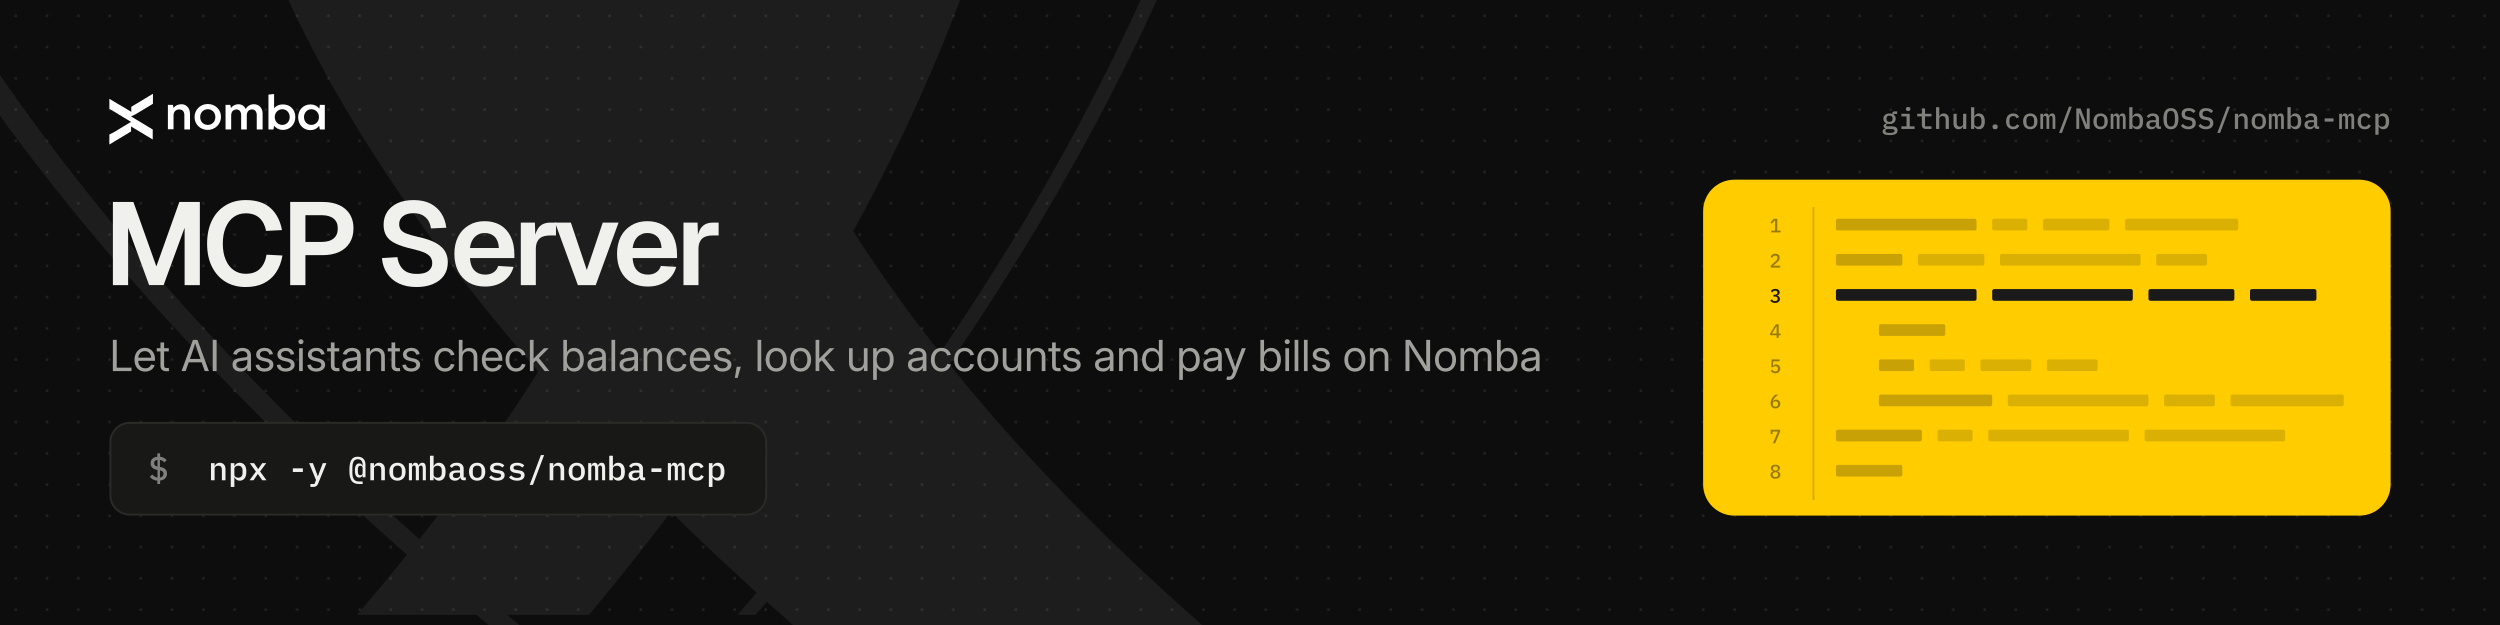
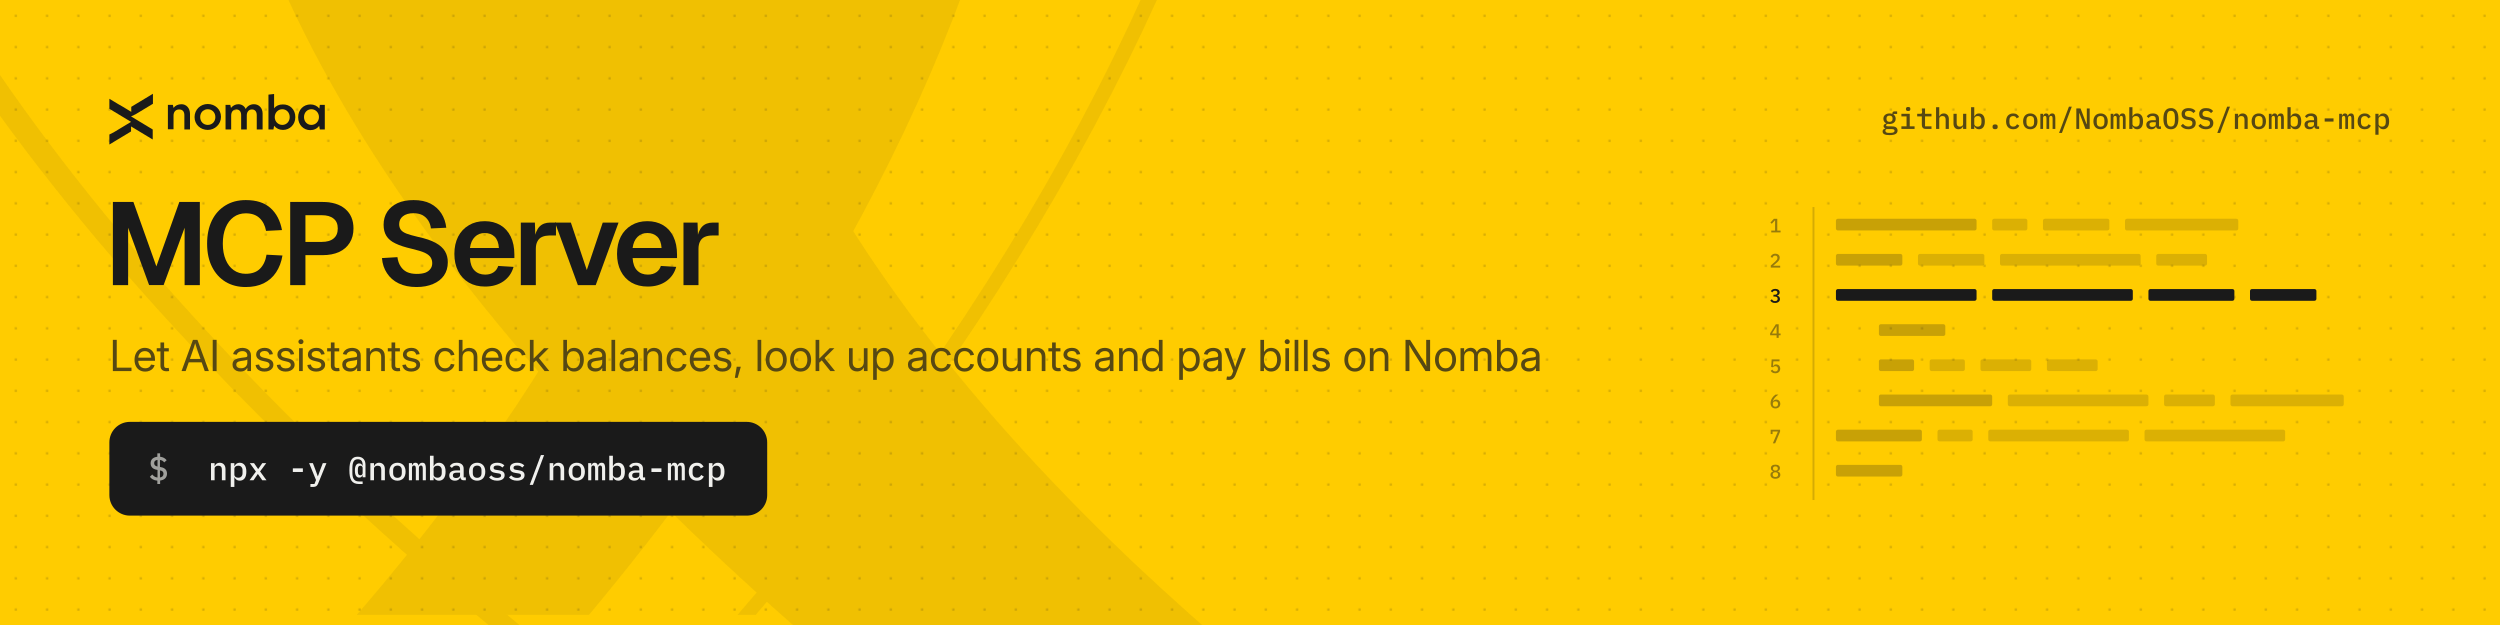
<svg xmlns="http://www.w3.org/2000/svg" viewBox="0 0 1280 320" width="1280" height="320" role="img" aria-label="Nomba MCP Server. Let AI assistants check balances, look up accounts and pay bills on Nomba. Install: npx -y @nombaoss/nomba-mcp">
  <defs>
    <pattern id="dots" width="16" height="16" patternUnits="userSpaceOnUse">
-       <rect x="7.5" y="7.5" width="1.2" height="1.2" fill="#F0F0ED" fill-opacity="0.10" />
+       <rect x="7.5" y="7.5" width="1.2" height="1.2" fill="#1A1A1A" fill-opacity="0.16" />
    </pattern>
    <path id="g89" d="M80 0V-710H255L451 -160L647 -710H822V0H692V-490L513 -1H389L210 -490V0Z" />
    <path id="g26" d="M372 16Q275 16 201 -28Q127 -73 85 -156Q43 -238 43 -354Q43 -468 84 -552Q125 -635 199 -680Q273 -726 373 -726Q509 -726 584 -658Q659 -591 682 -470L546 -463Q533 -533 490 -573Q447 -613 373 -613Q313 -613 269 -581Q225 -549 201 -491Q177 -433 177 -354Q177 -274 202 -216Q226 -159 270 -128Q314 -97 372 -97Q451 -97 494 -140Q538 -184 550 -260L686 -253Q672 -170 632 -110Q592 -49 526 -16Q461 16 372 16Z" />
    <path id="g119" d="M80 0V-710H355Q480 -710 550 -650Q620 -590 620 -484Q620 -413 588 -362Q556 -310 497 -283Q438 -256 355 -256H210V0ZM210 -369H349Q415 -369 450 -398Q486 -427 486 -484Q486 -540 450 -568Q415 -597 349 -597H210Z" />
    <path id="g126" d="M348 16Q260 16 196 -15Q132 -46 96 -102Q59 -157 53 -231L185 -239Q191 -193 212 -161Q232 -129 266 -112Q301 -96 350 -96Q392 -96 422 -106Q451 -117 466 -138Q482 -158 482 -188Q482 -215 469 -236Q456 -258 419 -276Q382 -293 309 -310Q221 -330 168 -356Q115 -381 91 -420Q67 -458 67 -516Q67 -578 98 -626Q129 -673 186 -700Q243 -726 323 -726Q408 -726 467 -696Q526 -665 560 -612Q594 -559 602 -490L471 -484Q466 -523 448 -552Q429 -581 398 -598Q366 -614 321 -614Q265 -614 232 -588Q200 -563 200 -521Q200 -492 214 -473Q227 -454 262 -440Q297 -427 360 -412Q455 -392 511 -361Q567 -330 591 -289Q615 -248 615 -195Q615 -130 582 -82Q549 -35 489 -10Q429 16 348 16Z" />
    <path id="g262" d="M301 12Q221 12 162 -22Q103 -57 71 -120Q39 -183 39 -267Q39 -351 71 -414Q103 -476 162 -511Q220 -546 298 -546Q374 -546 432 -512Q489 -478 520 -414Q551 -350 551 -260V-231H172Q176 -161 210 -126Q245 -90 302 -90Q345 -90 374 -110Q402 -129 413 -164L544 -156Q522 -78 458 -33Q393 12 301 12ZM172 -317H419Q415 -382 382 -414Q349 -445 298 -445Q247 -445 214 -412Q180 -379 172 -317Z" />
    <path id="g350" d="M70 0V-534H190L195 -386L184 -388Q196 -465 230 -500Q263 -534 321 -534H370V-424H320Q279 -424 252 -412Q225 -400 212 -374Q198 -349 198 -308V0Z" />
    <path id="g385" d="M216 0 21 -534H156L292 -129L428 -534H563L368 0Z" />
    <path id="i281" d="M166 0V-1490H351V-164H1054V0Z" />
    <path id="i614" d="M599 24Q440 24 326 -48Q212 -119 151 -246Q90 -373 90 -539Q90 -706 152 -834Q213 -963 324 -1036Q435 -1109 582 -1109Q680 -1109 768 -1075Q855 -1041 922 -972Q989 -902 1028 -798Q1066 -693 1066 -552V-490H198V-639H969L890 -585Q890 -694 854 -777Q818 -860 749 -906Q680 -952 582 -952Q484 -952 413 -906Q342 -859 304 -780Q266 -700 266 -601V-513Q266 -396 306 -310Q347 -225 422 -179Q497 -133 599 -133Q669 -133 724 -154Q780 -175 818 -215Q857 -255 875 -312L1048 -285Q1024 -193 962 -124Q899 -54 806 -15Q714 24 599 24Z" />
    <path id="i889" d="M593 -1090V-940H18V-1090ZM195 -1366H370V-275Q370 -206 398 -176Q427 -146 495 -146Q515 -146 542 -148Q568 -150 590 -153L610 -3Q583 2 550 5Q516 8 485 8Q344 8 270 -61Q195 -130 195 -259Z" />
    <path id="i2" d="M38 0 583 -1490H796L1342 0H1145L831 -890Q801 -975 762 -1094Q724 -1213 667 -1401H710Q654 -1212 615 -1092Q576 -972 547 -890L234 0ZM315 -417V-580H1065V-417Z" />
    <path id="i197" d="M351 -1490V0H166V-1490Z" />
    <path id="i507" d="M461 22Q355 22 270 -16Q185 -55 136 -130Q86 -204 86 -312Q86 -406 122 -464Q159 -523 221 -556Q283 -590 359 -607Q435 -624 514 -634Q614 -648 675 -655Q736 -662 764 -678Q792 -695 792 -735V-743Q792 -808 765 -854Q738 -901 686 -927Q634 -953 558 -953Q481 -953 424 -928Q367 -903 332 -864Q298 -824 286 -779L113 -811Q139 -910 204 -976Q269 -1041 360 -1074Q451 -1107 555 -1107Q627 -1107 700 -1088Q772 -1070 832 -1028Q893 -985 930 -912Q966 -840 966 -733V0H793V-151H785Q766 -113 726 -72Q686 -32 621 -5Q556 22 461 22ZM489 -134Q590 -134 658 -172Q725 -211 758 -272Q792 -334 792 -402V-547Q781 -536 748 -526Q716 -517 672 -509Q629 -501 584 -495Q540 -489 506 -485Q443 -477 387 -458Q331 -438 297 -402Q263 -365 263 -302Q263 -248 292 -210Q320 -173 371 -154Q422 -134 489 -134Z" />
    <path id="i871" d="M518 24Q404 24 314 -11Q223 -46 166 -116Q108 -187 94 -291L263 -314Q281 -221 346 -175Q411 -129 516 -129Q629 -129 696 -177Q763 -225 763 -295Q763 -353 721 -390Q679 -428 601 -446L422 -488Q273 -524 198 -599Q123 -674 123 -791Q123 -884 174 -956Q226 -1028 316 -1068Q407 -1109 524 -1109Q636 -1109 720 -1072Q804 -1034 854 -966Q905 -899 921 -808L756 -785Q743 -856 686 -908Q629 -959 524 -959Q425 -959 362 -912Q300 -866 300 -797Q300 -736 344 -699Q389 -662 477 -641L647 -601Q799 -565 871 -492Q943 -418 943 -303Q943 -205 888 -132Q834 -58 738 -17Q642 24 518 24Z" />
    <path id="i689" d="M144 0V-1090H319V0ZM232 -1284Q183 -1284 147 -1318Q111 -1353 111 -1401Q111 -1450 147 -1484Q183 -1519 232 -1519Q283 -1519 318 -1484Q354 -1450 354 -1401Q354 -1353 318 -1318Q283 -1284 232 -1284Z" />
    <path id="i773" d="M319 -647V0H144V-1090H314V-826H279Q330 -976 424 -1042Q518 -1107 644 -1107Q754 -1107 840 -1060Q927 -1014 976 -921Q1026 -828 1026 -686V0H851V-672Q851 -805 784 -876Q717 -948 600 -948Q521 -948 458 -914Q394 -881 356 -814Q319 -748 319 -647Z" />
    <path id="i586" d="M590 24Q441 24 328 -48Q216 -119 153 -246Q90 -373 90 -540Q90 -710 153 -838Q216 -966 328 -1038Q441 -1109 590 -1109Q675 -1109 749 -1085Q823 -1061 882 -1017Q941 -973 982 -912Q1022 -850 1040 -774L867 -746Q857 -791 833 -828Q809 -866 774 -894Q739 -921 693 -936Q647 -951 590 -951Q484 -951 412 -896Q341 -842 304 -749Q268 -656 268 -540Q268 -426 304 -334Q341 -242 412 -188Q484 -134 590 -134Q648 -134 694 -149Q740 -164 774 -192Q809 -220 833 -258Q857 -297 869 -343L1042 -316Q1025 -240 984 -178Q944 -115 884 -70Q825 -25 750 0Q675 24 590 24Z" />
    <path id="i670" d="M319 -647V0H144V-1490H319V-826H279Q330 -976 424 -1042Q518 -1107 644 -1107Q754 -1107 840 -1060Q927 -1014 977 -921Q1027 -828 1027 -686V0H851V-672Q851 -805 784 -876Q717 -948 600 -948Q521 -948 458 -914Q394 -881 356 -814Q319 -748 319 -647Z" />
    <path id="i727" d="M308 -392V-605H332L816 -1090H1038L522 -573H504ZM144 0V-1490H319V0ZM848 0 419 -534 544 -657 1072 0Z" />
    <path id="i578" d="M655 22Q566 22 502 -7Q439 -36 396 -80Q354 -123 326 -167H314V0H144V-1490H319V-922H328Q354 -965 396 -1008Q437 -1050 500 -1078Q564 -1107 655 -1107Q794 -1107 899 -1038Q1004 -968 1063 -841Q1122 -714 1122 -544Q1122 -373 1063 -246Q1004 -118 899 -48Q794 22 655 22ZM629 -135Q728 -135 798 -186Q868 -238 906 -330Q943 -422 943 -545Q943 -667 906 -758Q869 -849 798 -900Q728 -950 629 -950Q528 -950 457 -900Q386 -849 349 -758Q312 -667 312 -545Q312 -423 350 -330Q387 -238 458 -186Q529 -135 629 -135Z" />
    <path id="i736" d="M319 -1490V0H144V-1490Z" />
    <path id="i1501" d="M96 324 184 -208H380L228 324Z" />
    <path id="i790" d="M590 24Q441 24 328 -48Q216 -119 153 -246Q90 -373 90 -540Q90 -710 153 -838Q216 -966 328 -1038Q441 -1109 590 -1109Q741 -1109 854 -1038Q966 -966 1029 -838Q1092 -710 1092 -540Q1092 -373 1029 -246Q966 -119 854 -48Q741 24 590 24ZM590 -134Q698 -134 770 -188Q842 -242 878 -334Q914 -426 914 -540Q914 -656 878 -749Q842 -842 770 -896Q698 -951 590 -951Q484 -951 412 -896Q341 -842 304 -749Q268 -656 268 -540Q268 -426 304 -334Q341 -242 412 -188Q484 -134 590 -134Z" />
    <path id="i915" d="M527 17Q417 17 330 -30Q243 -76 194 -170Q144 -264 144 -404V-1090H319V-418Q319 -286 386 -214Q454 -143 571 -143Q650 -143 713 -176Q776 -209 814 -276Q851 -344 851 -444V-1090H1027V0H856V-264H891Q839 -114 745 -48Q651 17 527 17Z" />
    <path id="i843" d="M144 418V-1090H314V-922H326Q352 -965 394 -1008Q436 -1050 500 -1078Q564 -1107 655 -1107Q794 -1107 899 -1038Q1004 -968 1063 -841Q1122 -714 1122 -544Q1122 -373 1063 -246Q1004 -118 899 -48Q794 22 655 22Q566 22 503 -7Q440 -36 398 -80Q355 -123 328 -167H319V418ZM629 -135Q728 -135 798 -186Q868 -238 906 -330Q943 -422 943 -545Q943 -667 906 -758Q869 -849 798 -900Q728 -950 629 -950Q528 -950 457 -900Q386 -849 349 -758Q312 -667 312 -545Q312 -423 350 -330Q387 -238 458 -186Q529 -135 629 -135Z" />
    <path id="i597" d="M556 22Q418 22 312 -48Q207 -118 148 -246Q90 -373 90 -544Q90 -714 149 -841Q208 -968 314 -1038Q419 -1107 557 -1107Q648 -1107 712 -1078Q775 -1050 816 -1008Q858 -965 883 -922H892V-1490H1068V0H897V-167H885Q858 -123 816 -80Q773 -36 710 -7Q646 22 556 22ZM583 -135Q683 -135 754 -186Q825 -238 862 -330Q899 -423 899 -545Q899 -667 862 -758Q825 -849 754 -900Q683 -950 583 -950Q483 -950 412 -900Q342 -849 305 -758Q268 -667 268 -545Q268 -422 306 -330Q343 -238 414 -186Q484 -135 583 -135Z" />
    <path id="i998" d="M137 411 163 257 220 260Q265 268 302 258Q338 249 367 216Q396 182 419 118L462 -1L43 -1090H235L468 -452Q502 -360 528 -270Q555 -179 582 -92H526Q553 -179 580 -270Q607 -361 640 -452L873 -1090H1062L573 180Q541 261 496 315Q450 369 390 396Q331 422 257 422Q219 422 188 418Q157 415 137 411Z" />
    <path id="i300" d="M166 0V-1490H382L992 -529Q1014 -495 1046 -440Q1079 -385 1116 -318Q1154 -251 1189 -179L1167 -163Q1161 -235 1158 -310Q1154 -385 1153 -450Q1152 -515 1152 -555V-1490H1338V0H1119L577 -854Q546 -903 508 -964Q471 -1026 422 -1110Q373 -1195 308 -1309L337 -1330Q342 -1217 345 -1124Q348 -1031 350 -963Q352 -895 352 -856V0Z" />
    <path id="i766" d="M144 0V-1090H315V-856H298Q325 -940 375 -996Q425 -1053 490 -1082Q556 -1110 628 -1110Q751 -1110 832 -1037Q912 -964 934 -854H905Q926 -930 977 -988Q1028 -1045 1102 -1078Q1176 -1110 1265 -1110Q1362 -1110 1442 -1068Q1522 -1026 1569 -941Q1616 -856 1616 -726V0H1441V-724Q1441 -845 1372 -898Q1304 -950 1214 -950Q1138 -950 1083 -918Q1028 -887 998 -832Q968 -776 968 -704V0H792V-742Q792 -836 730 -893Q667 -950 571 -950Q506 -950 448 -920Q390 -889 354 -828Q319 -767 319 -677V0Z" />
    <path id="m63" d="M88 0V-93H284V-616H276L114 -443L45 -505L223 -698H396V-93H565V0Z" />
    <path id="m64" d="M545 0H63V-107L291 -306Q345 -354 374 -397Q404 -440 404 -488V-499Q404 -554 374 -584Q344 -613 287 -613Q229 -613 198 -582Q166 -551 152 -503L54 -540Q64 -573 83 -604Q102 -634 132 -658Q161 -682 202 -696Q242 -710 295 -710Q349 -710 392 -694Q434 -679 463 -652Q492 -625 507 -588Q522 -550 522 -505Q522 -463 510 -428Q497 -392 474 -360Q452 -327 421 -297Q390 -267 353 -237L184 -95H545Z" />
    <path id="m65" d="M271 -410Q338 -410 370 -438Q403 -467 403 -510V-517Q403 -565 372 -590Q340 -616 287 -616Q236 -616 200 -593Q165 -570 141 -530L65 -595Q81 -618 102 -639Q123 -660 150 -676Q177 -691 212 -700Q247 -710 291 -710Q340 -710 382 -698Q424 -686 455 -662Q486 -639 503 -606Q520 -572 520 -530Q520 -497 510 -470Q499 -443 480 -422Q462 -402 437 -389Q412 -376 384 -370V-365Q414 -359 441 -346Q468 -332 489 -310Q510 -289 522 -260Q534 -230 534 -192Q534 -146 516 -108Q498 -71 464 -44Q431 -17 384 -2Q337 12 279 12Q230 12 192 2Q155 -9 126 -26Q97 -44 76 -66Q54 -89 38 -113L121 -177Q147 -135 182 -108Q218 -82 280 -82Q346 -82 381 -112Q416 -143 416 -197V-205Q416 -259 380 -288Q343 -316 274 -316H199V-410Z" />
    <path id="m66" d="M362 0V-136H30V-232L322 -698H469V-224H567V-136H469V0ZM125 -224H362V-595H356Z" />
    <path id="m67" d="M511 -601H194L176 -353H184Q208 -394 242 -418Q276 -443 335 -443Q380 -443 418 -428Q457 -413 486 -385Q514 -357 530 -316Q547 -276 547 -225Q547 -173 530 -130Q513 -86 481 -54Q449 -23 402 -6Q355 12 295 12Q248 12 212 2Q175 -9 146 -26Q118 -44 97 -66Q76 -89 60 -113L142 -177Q155 -157 170 -140Q184 -122 202 -109Q220 -96 244 -89Q267 -82 297 -82Q362 -82 396 -118Q430 -153 430 -214V-222Q430 -283 396 -317Q361 -351 297 -351Q250 -351 223 -334Q196 -317 176 -296L83 -309L109 -698H511Z" />
    <path id="m68" d="M302 12Q243 12 197 -7Q151 -26 119 -62Q87 -97 70 -147Q53 -197 53 -260Q53 -336 76 -403Q99 -470 136 -526Q173 -582 218 -626Q263 -669 307 -698H457Q397 -655 349 -615Q301 -575 266 -533Q230 -491 206 -444Q182 -398 169 -341L176 -339Q187 -360 202 -378Q217 -397 237 -411Q257 -425 283 -433Q309 -441 342 -441Q387 -441 425 -426Q463 -411 491 -382Q519 -354 534 -314Q550 -274 550 -224Q550 -172 532 -128Q515 -85 482 -54Q450 -23 404 -6Q358 12 302 12ZM301 -78Q365 -78 400 -112Q435 -147 435 -210V-220Q435 -283 400 -318Q365 -352 301 -352Q238 -352 203 -318Q168 -283 168 -220V-210Q168 -147 203 -112Q238 -78 301 -78Z" />
    <path id="m69" d="M169 0 428 -605H156V-476H59V-698H540V-600L288 0Z" />
    <path id="m70" d="M300 12Q238 12 191 -4Q144 -19 112 -46Q80 -73 64 -110Q47 -147 47 -191Q47 -261 86 -303Q125 -345 188 -362V-370Q134 -389 101 -430Q68 -471 68 -531Q68 -612 128 -661Q189 -710 300 -710Q411 -710 472 -661Q532 -612 532 -531Q532 -471 499 -430Q466 -389 412 -370V-362Q475 -345 514 -303Q553 -261 553 -191Q553 -147 536 -110Q520 -73 488 -46Q456 -19 409 -4Q362 12 300 12ZM300 -77Q366 -77 402 -106Q437 -135 437 -188V-209Q437 -262 402 -291Q366 -320 300 -320Q234 -320 198 -291Q163 -262 163 -209V-188Q163 -135 198 -106Q234 -77 300 -77ZM300 -406Q360 -406 392 -432Q423 -459 423 -507V-520Q423 -568 392 -594Q360 -621 300 -621Q240 -621 208 -594Q177 -568 177 -520V-507Q177 -459 208 -432Q240 -406 300 -406Z" />
    <path id="m11" d="M570 56Q570 136 503 174Q436 212 299 212Q232 212 186 204Q141 195 112 179Q84 163 72 140Q59 117 59 88Q59 46 82 22Q106 -1 149 -12V-22Q123 -32 108 -50Q92 -68 92 -97Q92 -135 118 -154Q144 -174 185 -184V-189Q138 -211 112 -251Q86 -291 86 -347Q86 -388 101 -422Q116 -455 144 -478Q171 -502 210 -515Q248 -528 296 -528Q350 -528 393 -511V-528Q393 -558 410 -578Q427 -598 462 -598H556V-512H436V-488Q470 -465 488 -430Q506 -394 506 -347Q506 -306 491 -272Q476 -239 448 -216Q421 -192 382 -180Q344 -167 296 -167Q262 -167 232 -173Q214 -168 196 -156Q178 -144 178 -123Q178 -99 201 -93Q224 -87 258 -87H374Q478 -87 524 -48Q570 -8 570 56ZM468 63Q468 37 447 22Q426 6 371 6H192Q154 24 154 64Q154 93 178 114Q203 135 260 135H341Q403 135 436 116Q468 98 468 63ZM296 -242Q349 -242 374 -267Q399 -292 399 -334V-361Q399 -403 374 -428Q349 -453 296 -453Q243 -453 218 -428Q193 -403 193 -361V-334Q193 -292 218 -267Q243 -242 296 -242Z" />
    <path id="m15" d="M332 -610Q290 -610 274 -627Q257 -644 257 -669V-690Q257 -715 274 -732Q290 -749 331 -749Q373 -749 390 -732Q406 -715 406 -690V-669Q406 -644 390 -627Q373 -610 332 -610ZM101 -88H277V-428H101V-516H386V-88H551V0H101Z" />
    <path id="m27" d="M331 0Q263 0 231 -36Q199 -73 199 -131V-428H40V-516H153Q182 -516 194 -528Q206 -539 206 -569V-698H308V-516H528V-428H308V-88H528V0Z" />
    <path id="m14" d="M84 -740H193V-428H198Q206 -448 218 -466Q231 -485 249 -498Q267 -512 291 -520Q315 -528 347 -528Q425 -528 473 -477Q521 -426 521 -332V0H412V-316Q412 -439 305 -439Q284 -439 264 -434Q244 -428 228 -417Q212 -406 202 -389Q193 -372 193 -350V0H84Z" />
    <path id="m28" d="M407 -88H402Q394 -68 382 -50Q369 -31 351 -18Q333 -4 309 4Q285 12 253 12Q175 12 127 -39Q79 -90 79 -184V-516H188V-200Q188 -77 295 -77Q316 -77 336 -82Q356 -88 372 -99Q388 -110 398 -126Q407 -143 407 -166V-516H516V0H407Z" />
    <path id="m6" d="M79 -740H188V-428H194Q217 -475 255 -502Q293 -528 350 -528Q441 -528 495 -460Q549 -392 549 -258Q549 -124 495 -56Q441 12 350 12Q293 12 255 -14Q217 -41 194 -88H188V0H79ZM305 -77Q367 -77 400 -115Q434 -153 434 -216V-300Q434 -363 400 -401Q367 -439 305 -439Q281 -439 260 -433Q239 -427 223 -415Q207 -403 198 -386Q188 -368 188 -344V-172Q188 -148 198 -130Q207 -113 223 -101Q239 -89 260 -83Q281 -77 305 -77Z" />
    <path id="m95" d="M300 10Q252 10 232 -10Q213 -30 213 -59V-85Q213 -114 232 -134Q252 -154 300 -154Q348 -154 368 -134Q387 -114 387 -85V-59Q387 -30 368 -10Q348 10 300 10Z" />
    <path id="m7" d="M319 12Q261 12 216 -7Q170 -26 138 -61Q107 -96 90 -146Q74 -196 74 -258Q74 -320 90 -370Q107 -420 138 -455Q170 -490 216 -509Q261 -528 318 -528Q398 -528 446 -494Q495 -460 519 -406L434 -360Q420 -396 392 -417Q363 -438 318 -438Q256 -438 222 -400Q188 -363 188 -301V-215Q188 -154 222 -116Q256 -78 320 -78Q368 -78 398 -100Q429 -122 447 -160L527 -111Q502 -57 451 -22Q400 12 319 12Z" />
    <path id="m22" d="M300 12Q243 12 198 -7Q152 -26 120 -61Q89 -96 72 -146Q55 -196 55 -258Q55 -320 72 -370Q89 -420 120 -455Q152 -490 198 -509Q243 -528 300 -528Q357 -528 402 -509Q448 -490 480 -455Q511 -420 528 -370Q545 -320 545 -258Q545 -196 528 -146Q511 -96 480 -61Q448 -26 402 -7Q357 12 300 12ZM300 -74Q360 -74 396 -110Q431 -147 431 -219V-297Q431 -369 396 -406Q360 -442 300 -442Q240 -442 204 -406Q169 -369 169 -297V-219Q169 -147 204 -110Q240 -74 300 -74Z" />
    <path id="m20" d="M44 0V-516H137V-449H142Q154 -482 176 -505Q199 -528 241 -528Q282 -528 304 -506Q327 -483 333 -444H337Q351 -479 376 -504Q401 -528 448 -528Q508 -528 532 -486Q555 -444 555 -363V0H462V-349Q462 -403 449 -424Q436 -444 407 -444Q381 -444 364 -426Q346 -409 346 -374V0H253V-349Q253 -403 240 -424Q228 -444 199 -444Q172 -444 154 -426Q137 -409 137 -374V0Z" />
    <path id="m130" d="M83 138 420 -760H517L180 138Z" />
    <path id="m47" d="M179 -537H170V0H72V-698H216L421 -161H430V-698H528V0H384Z" />
    <path id="m4" d="M492 0Q445 0 422 -24Q398 -48 393 -87H388Q373 -40 334 -14Q294 12 233 12Q154 12 107 -30Q60 -71 60 -144Q60 -219 116 -258Q171 -298 286 -298H385V-338Q385 -443 274 -443Q224 -443 193 -424Q162 -404 141 -372L76 -425Q98 -467 150 -498Q202 -528 284 -528Q382 -528 438 -481Q494 -434 494 -345V-86H559V0ZM264 -68Q317 -68 351 -92Q385 -116 385 -154V-229H288Q170 -229 170 -158V-138Q170 -103 195 -86Q220 -68 264 -68Z" />
    <path id="m48" d="M300 12Q234 12 186 -12Q137 -37 106 -83Q74 -129 59 -196Q44 -263 44 -349Q44 -434 59 -502Q74 -569 106 -615Q137 -661 186 -686Q234 -710 300 -710Q366 -710 414 -686Q463 -661 494 -615Q526 -569 541 -502Q556 -434 556 -349Q556 -263 541 -196Q526 -129 494 -83Q463 -37 414 -12Q366 12 300 12ZM300 -81Q375 -81 406 -138Q437 -194 437 -291V-408Q437 -504 406 -560Q375 -617 300 -617Q225 -617 194 -560Q163 -504 163 -408V-290Q163 -194 194 -138Q225 -81 300 -81Z" />
    <path id="m52" d="M294 12Q203 12 141 -20Q79 -52 39 -105L111 -174Q151 -126 196 -104Q241 -81 298 -81Q364 -81 400 -111Q435 -141 435 -197Q435 -242 409 -266Q383 -291 320 -302L244 -314Q194 -322 160 -340Q126 -359 105 -384Q84 -410 74 -442Q65 -473 65 -508Q65 -607 129 -658Q193 -710 305 -710Q388 -710 446 -684Q505 -657 541 -609L471 -539Q442 -574 402 -596Q363 -617 305 -617Q243 -617 210 -590Q178 -564 178 -513Q178 -470 204 -446Q229 -421 294 -410L368 -397Q462 -380 505 -328Q548 -277 548 -203Q548 -155 532 -115Q515 -75 482 -47Q450 -19 402 -4Q355 12 294 12Z" />
    <path id="m21" d="M84 0V-516H193V-428H198Q206 -448 218 -466Q231 -485 249 -498Q267 -512 291 -520Q315 -528 347 -528Q425 -528 473 -477Q521 -426 521 -332V0H412V-316Q412 -439 305 -439Q284 -439 264 -434Q244 -428 228 -417Q212 -406 202 -389Q193 -372 193 -350V0Z" />
    <path id="m86" d="M149 -250V-359H451V-250Z" />
    <path id="m23" d="M79 -516H188V-428H194Q217 -475 255 -502Q293 -528 350 -528Q441 -528 495 -460Q549 -392 549 -258Q549 -124 495 -56Q441 12 350 12Q293 12 255 -14Q217 -41 194 -88H188V200H79ZM305 -77Q367 -77 400 -115Q434 -153 434 -216V-300Q434 -363 400 -401Q367 -439 305 -439Q281 -439 260 -433Q239 -427 223 -415Q207 -403 198 -386Q188 -368 188 -344V-172Q188 -148 198 -130Q207 -113 223 -101Q239 -89 260 -83Q281 -77 305 -77Z" />
    <path id="m170" d="M268 11Q188 5 133 -26Q78 -57 43 -105L115 -174Q149 -133 187 -110Q225 -88 273 -83V-312L250 -316Q200 -325 165 -343Q130 -361 108 -387Q86 -413 76 -444Q66 -476 66 -512Q66 -597 119 -648Q172 -698 268 -708V-811H352V-708Q418 -701 466 -675Q514 -649 549 -604L476 -538Q452 -569 420 -588Q389 -607 347 -612V-400L374 -396Q424 -387 459 -369Q494 -351 516 -326Q539 -300 549 -268Q559 -236 559 -200Q559 -114 506 -59Q452 -4 352 8V113H268ZM172 -515Q172 -473 196 -450Q219 -426 273 -414V-614Q172 -602 172 -515ZM453 -195Q453 -240 428 -264Q404 -287 347 -298V-84Q399 -92 426 -120Q453 -148 453 -195Z" />
    <path id="m31" d="M45 0 237 -262 53 -516H180L248 -418L302 -340H308L361 -418L429 -516H547L362 -266L556 0H428L351 -111L298 -187H292L240 -111L164 0Z" />
    <path id="m32" d="M451 -516H561L311 100Q291 150 258 175Q226 200 165 200H78V112H200L247 -7L39 -516H153L235 -300L299 -123H305L369 -300Z" />
    <path id="m85" d="M451 112H335Q256 112 202 86Q148 61 114 10Q81 -42 66 -120Q52 -198 52 -302Q52 -417 68 -495Q85 -573 116 -621Q148 -669 194 -690Q241 -710 301 -710Q363 -710 408 -691Q452 -672 481 -639Q510 -606 524 -560Q537 -515 537 -463V-91H451V-150H445Q434 -119 411 -100Q388 -80 347 -80Q288 -80 253 -132Q218 -183 218 -294Q218 -405 253 -456Q288 -508 347 -508Q388 -508 411 -488Q434 -468 445 -438H451V-463Q451 -633 305 -633Q264 -633 233 -618Q202 -604 182 -571Q162 -538 152 -486Q142 -433 142 -358V-229Q142 -171 151 -122Q160 -74 182 -39Q204 -4 242 16Q279 35 335 35H451ZM381 -150Q413 -150 432 -168Q451 -186 451 -220V-368Q451 -402 432 -420Q413 -438 381 -438Q346 -438 327 -414Q308 -389 308 -326V-262Q308 -199 327 -174Q346 -150 381 -150Z" />
    <path id="m26" d="M301 12Q217 12 156 -15Q96 -42 59 -87L126 -147Q160 -110 202 -90Q245 -71 303 -71Q356 -71 388 -89Q421 -107 421 -145Q421 -161 415 -172Q409 -183 398 -190Q387 -197 372 -201Q358 -205 342 -207L260 -220Q230 -224 199 -233Q168 -242 144 -258Q119 -275 104 -301Q88 -327 88 -367Q88 -446 148 -487Q209 -528 308 -528Q380 -528 432 -506Q485 -485 520 -447L459 -383Q439 -406 402 -426Q365 -445 304 -445Q195 -445 195 -376Q195 -343 218 -330Q242 -318 274 -314L356 -301Q387 -296 418 -288Q448 -280 472 -264Q497 -247 512 -221Q528 -195 528 -155Q528 -77 468 -32Q407 12 301 12Z" />
  </defs>
-   <rect width="1280" height="320" fill="#0D0D0D" />
+   <rect width="1280" height="320" fill="#FFCC00" />
  <g opacity="0.07">
    <svg x="-128.0" y="-542.0" width="1408.0" height="951.6" viewBox="0 0 566.87 383.14">
-       <g fill="#FFFFFF">
+       <g fill="#1A1A1A">
        <path d="M209.861 42.64C158.12 52.759 122.057 75.161 105.534 107.613C98.418 121.431 94.92 136.645 94.92 152.906C94.92 210.342 138.34 280.689 218.425 350.059C231.571 361.434 245.441 372.461 259.673 383.139H344.703C341.567 380.836 338.431 378.602 335.296 376.23C323.958 367.715 312.862 358.922 302.49 349.849C294.891 343.22 287.655 336.659 280.78 329.96C211.429 262.544 183.448 194.011 207.449 147.113C220.957 120.594 250.507 102.239 292.841 94.004C366.654 79.558 468.208 97.424 566.867 136.994V106.217C440.226 50.456 305.626 23.936 209.861 42.64Z" />
        <path d="M5.307 110.266C5.307 92.261 9.046 75.442 16.765 60.297C30.273 33.987 55.239 13.539 89.975 0H80.688C48.364 13.888 24.966 33.987 12.061 59.32C3.98 75.302 0 92.749 0 111.453C0 177.612 49.932 258.637 142.199 338.545C160.049 353.968 178.864 368.903 198.644 383.14H205.278C184.654 368.275 164.874 352.712 146.179 336.591C55.36 258.009 5.186 175.937 5.307 110.266Z" />
        <path d="M200.985 38.392C230.114 47.503 250.416 67.674 259.718 96.893C263.724 109.334 265.693 123.033 265.693 137.673C265.693 189.388 241.25 252.727 196.164 315.186C188.763 325.429 180.955 335.357 172.943 344.971H125.074C126.839 342.897 128.605 340.887 130.37 338.75C136.752 331.084 142.999 323.167 148.839 314.998C153.116 309.028 157.19 303.122 161.06 297.09C200.102 236.39 215.855 174.684 202.343 132.458C194.739 108.58 178.103 92.054 154.27 84.639C112.716 71.632 55.545 87.719 0.003 123.347V95.636C71.297 45.43 147.073 21.552 200.985 38.392Z" />
        <path d="M316.141 99.282C316.141 83.07 314.036 67.926 309.691 54.291C302.086 30.601 288.031 12.19 268.476 0H273.704C291.901 12.505 305.074 30.601 312.339 53.411C316.888 67.8 319.129 83.51 319.129 100.35C319.129 159.919 291.019 232.872 239.076 304.82C229.027 318.707 218.434 332.154 207.299 344.972H203.564C215.175 331.588 226.311 317.575 236.835 303.06C287.963 232.306 316.209 158.411 316.141 99.282Z" />
      </g>
    </svg>
  </g>
  <rect width="1280" height="320" fill="url(#dots)" />
-   <rect x="872" y="92" width="352" height="172" rx="16" fill="#FFCC00" />
  <rect x="940" y="112" width="72" height="6" rx="1" fill="#1A1A1A" fill-opacity="0.24" />
  <rect x="1020" y="112" width="18" height="6" rx="1" fill="#1A1A1A" fill-opacity="0.16" />
  <rect x="1046" y="112" width="34" height="6" rx="1" fill="#1A1A1A" fill-opacity="0.16" />
  <rect x="1088" y="112" width="58" height="6" rx="1" fill="#1A1A1A" fill-opacity="0.16" />
  <g fill-opacity="0.45" transform="translate(900.0 119.0) scale(0.01)" fill="#1A1A1A">
    <use href="#m63" x="600" />
  </g>
  <rect x="940" y="130" width="34" height="6" rx="1" fill="#1A1A1A" fill-opacity="0.24" />
  <rect x="982" y="130" width="34" height="6" rx="1" fill="#1A1A1A" fill-opacity="0.16" />
  <rect x="1024" y="130" width="72" height="6" rx="1" fill="#1A1A1A" fill-opacity="0.16" />
  <rect x="1104" y="130" width="26" height="6" rx="1" fill="#1A1A1A" fill-opacity="0.16" />
  <g fill-opacity="0.45" transform="translate(900.0 137.0) scale(0.01)" fill="#1A1A1A">
    <use href="#m64" x="600" />
  </g>
  <rect x="940" y="148" width="72" height="6" rx="1" fill="#1A1A1A" fill-opacity="1.00" />
  <rect x="1020" y="148" width="72" height="6" rx="1" fill="#1A1A1A" fill-opacity="1.00" />
  <rect x="1100" y="148" width="44" height="6" rx="1" fill="#1A1A1A" fill-opacity="1.00" />
  <rect x="1152" y="148" width="34" height="6" rx="1" fill="#1A1A1A" fill-opacity="1.00" />
  <g fill-opacity="1.00" transform="translate(900.0 155.0) scale(0.01)" fill="#1A1A1A">
    <use href="#m65" x="600" />
  </g>
  <rect x="962" y="166" width="34" height="6" rx="1" fill="#1A1A1A" fill-opacity="0.24" />
  <g fill-opacity="0.45" transform="translate(900.0 173.0) scale(0.01)" fill="#1A1A1A">
    <use href="#m66" x="600" />
  </g>
  <rect x="962" y="184" width="18" height="6" rx="1" fill="#1A1A1A" fill-opacity="0.24" />
  <rect x="988" y="184" width="18" height="6" rx="1" fill="#1A1A1A" fill-opacity="0.16" />
  <rect x="1014" y="184" width="26" height="6" rx="1" fill="#1A1A1A" fill-opacity="0.16" />
  <rect x="1048" y="184" width="26" height="6" rx="1" fill="#1A1A1A" fill-opacity="0.16" />
  <g fill-opacity="0.45" transform="translate(900.0 191.0) scale(0.01)" fill="#1A1A1A">
    <use href="#m67" x="600" />
  </g>
  <rect x="962" y="202" width="58" height="6" rx="1" fill="#1A1A1A" fill-opacity="0.24" />
  <rect x="1028" y="202" width="72" height="6" rx="1" fill="#1A1A1A" fill-opacity="0.16" />
  <rect x="1108" y="202" width="26" height="6" rx="1" fill="#1A1A1A" fill-opacity="0.16" />
  <rect x="1142" y="202" width="58" height="6" rx="1" fill="#1A1A1A" fill-opacity="0.16" />
  <g fill-opacity="0.45" transform="translate(900.0 209.0) scale(0.01)" fill="#1A1A1A">
    <use href="#m68" x="600" />
  </g>
  <rect x="940" y="220" width="44" height="6" rx="1" fill="#1A1A1A" fill-opacity="0.24" />
  <rect x="992" y="220" width="18" height="6" rx="1" fill="#1A1A1A" fill-opacity="0.16" />
  <rect x="1018" y="220" width="72" height="6" rx="1" fill="#1A1A1A" fill-opacity="0.16" />
  <rect x="1098" y="220" width="72" height="6" rx="1" fill="#1A1A1A" fill-opacity="0.16" />
  <g fill-opacity="0.45" transform="translate(900.0 227.0) scale(0.01)" fill="#1A1A1A">
    <use href="#m69" x="600" />
  </g>
  <rect x="940" y="238" width="34" height="6" rx="1" fill="#1A1A1A" fill-opacity="0.24" />
  <g fill-opacity="0.45" transform="translate(900.0 245.0) scale(0.01)" fill="#1A1A1A">
    <use href="#m70" x="600" />
  </g>
  <rect x="928" y="106" width="1" height="150" fill="#1A1A1A" fill-opacity=".18" />
  <svg x="56.0" y="48.0" width="110.3" height="26.0" viewBox="0 0 174 41">
-     <path d="M65.119 16.189V28.858H60.567V17.245C60.567 14.253 58.992 12.669 56.366 12.669C53.74 12.669 51.815 14.429 51.815 17.597V28.682H47.264V8.974H51.29L51.815 11.438C53.215 9.502 55.491 8.446 58.292 8.446C62.143 8.446 65.119 11.614 65.119 16.189ZM68.795 18.828C68.795 12.845 73.521 8.27 79.473 8.27C85.424 8.27 90.151 12.669 90.151 18.652C90.151 24.635 85.249 29.21 79.473 29.21C73.521 29.21 68.795 24.811 68.795 18.828ZM85.6 18.828C85.6 15.133 82.974 12.494 79.473 12.494C75.972 12.494 73.346 15.133 73.346 18.828C73.346 22.524 75.972 25.163 79.473 25.163C82.974 25.163 85.6 22.524 85.6 18.828ZM123.761 16.013V28.858H119.034V17.245C119.034 14.253 117.459 12.669 115.183 12.669C112.732 12.669 110.982 14.429 110.982 17.597V28.858H106.431V17.245C106.431 14.253 104.855 12.669 102.579 12.669C100.129 12.669 98.378 14.429 98.378 17.597V28.858H93.827V8.974H97.678L98.203 11.438C99.604 9.678 101.704 8.446 104.155 8.446C106.781 8.446 109.056 9.854 110.107 12.318C111.332 10.03 113.783 8.446 116.759 8.446C120.785 8.446 123.761 11.438 123.761 16.013ZM150.193 18.828C150.193 24.987 145.642 29.21 140.215 29.21C137.239 29.21 134.789 27.979 133.038 25.867L132.513 28.858H128.487V0.704L133.038 0.176V11.79C134.614 9.678 137.064 8.622 140.04 8.622C145.817 8.446 150.193 12.669 150.193 18.828ZM145.642 18.828C145.642 15.133 143.016 12.494 139.69 12.494C136.364 12.494 133.563 15.133 133.563 18.828C133.563 22.524 136.364 25.163 139.69 25.163C143.016 25.163 145.642 22.524 145.642 18.828ZM169.974 8.974H174V28.858H169.974L169.449 25.867C167.873 28.154 165.247 29.386 162.272 29.386C156.845 29.386 152.469 25.163 152.469 19.004C152.469 12.845 156.845 8.622 162.447 8.622C165.423 8.622 167.873 9.854 169.624 11.966L169.974 8.974ZM169.274 18.828C169.274 15.133 166.473 12.494 163.147 12.494C159.821 12.494 157.195 15.133 157.195 18.828C157.195 22.524 159.821 25.163 163.147 25.163C166.473 25.163 169.274 22.524 169.274 18.828Z" fill="#FFFFFF" />
-     <path d="M21.181 16.541L24.682 14.429L28.183 12.318L31.684 10.206L35.185 8.094V0L31.684 2.112L28.183 4.223L24.682 6.335L21.181 8.446L17.68 10.558V14.605L14.179 12.494L10.678 10.382L7.002 8.27L3.501 6.159L0 4.047V12.142L3.501 14.253L7.002 16.365L10.503 18.476L14.004 20.588L17.505 22.7L14.004 24.811L10.503 26.923L7.002 29.034L3.501 31.146L0 32.906V41L3.501 38.888L7.002 36.777L10.503 34.665L14.004 32.554L17.505 30.442V26.395L21.006 28.506L24.507 30.618L28.008 32.73L31.509 34.841L35.01 36.953V28.858L31.509 26.747L28.008 24.635L24.507 22.524L21.006 20.412L17.505 18.3L21.181 16.541Z" fill="#FFFFFF" />
+     <path d="M65.119 16.189V28.858H60.567V17.245C60.567 14.253 58.992 12.669 56.366 12.669C53.74 12.669 51.815 14.429 51.815 17.597V28.682H47.264V8.974H51.29L51.815 11.438C53.215 9.502 55.491 8.446 58.292 8.446C62.143 8.446 65.119 11.614 65.119 16.189ZM68.795 18.828C68.795 12.845 73.521 8.27 79.473 8.27C85.424 8.27 90.151 12.669 90.151 18.652C90.151 24.635 85.249 29.21 79.473 29.21C73.521 29.21 68.795 24.811 68.795 18.828ZM85.6 18.828C85.6 15.133 82.974 12.494 79.473 12.494C75.972 12.494 73.346 15.133 73.346 18.828C73.346 22.524 75.972 25.163 79.473 25.163C82.974 25.163 85.6 22.524 85.6 18.828ZM123.761 16.013V28.858H119.034V17.245C119.034 14.253 117.459 12.669 115.183 12.669C112.732 12.669 110.982 14.429 110.982 17.597V28.858H106.431V17.245C106.431 14.253 104.855 12.669 102.579 12.669C100.129 12.669 98.378 14.429 98.378 17.597V28.858H93.827V8.974H97.678L98.203 11.438C99.604 9.678 101.704 8.446 104.155 8.446C106.781 8.446 109.056 9.854 110.107 12.318C111.332 10.03 113.783 8.446 116.759 8.446C120.785 8.446 123.761 11.438 123.761 16.013ZM150.193 18.828C150.193 24.987 145.642 29.21 140.215 29.21C137.239 29.21 134.789 27.979 133.038 25.867L132.513 28.858H128.487V0.704L133.038 0.176V11.79C134.614 9.678 137.064 8.622 140.04 8.622C145.817 8.446 150.193 12.669 150.193 18.828ZM145.642 18.828C145.642 15.133 143.016 12.494 139.69 12.494C136.364 12.494 133.563 15.133 133.563 18.828C133.563 22.524 136.364 25.163 139.69 25.163C143.016 25.163 145.642 22.524 145.642 18.828ZM169.974 8.974H174V28.858H169.974L169.449 25.867C167.873 28.154 165.247 29.386 162.272 29.386C156.845 29.386 152.469 25.163 152.469 19.004C152.469 12.845 156.845 8.622 162.447 8.622C165.423 8.622 167.873 9.854 169.624 11.966L169.974 8.974ZM169.274 18.828C169.274 15.133 166.473 12.494 163.147 12.494C159.821 12.494 157.195 15.133 157.195 18.828C157.195 22.524 159.821 25.163 163.147 25.163C166.473 25.163 169.274 22.524 169.274 18.828Z" fill="#1A1A1A" />
+     <path d="M21.181 16.541L24.682 14.429L28.183 12.318L31.684 10.206L35.185 8.094V0L31.684 2.112L28.183 4.223L24.682 6.335L21.181 8.446L17.68 10.558V14.605L14.179 12.494L10.678 10.382L7.002 8.27L3.501 6.159L0 4.047V12.142L3.501 14.253L7.002 16.365L10.503 18.476L14.004 20.588L17.505 22.7L14.004 24.811L10.503 26.923L7.002 29.034L3.501 31.146L0 32.906V41L3.501 38.888L7.002 36.777L10.503 34.665L14.004 32.554L17.505 30.442V26.395L21.006 28.506L24.507 30.618L28.008 32.73L31.509 34.841L35.01 36.953V28.858L31.509 26.747L28.008 24.635L24.507 22.524L21.006 20.412L17.505 18.3L21.181 16.541Z" fill="#1A1A1A" />
  </svg>
-   <g transform="translate(963.0 66.0) scale(0.015)" fill="#80807C">
+   <g transform="translate(963.0 66.0) scale(0.015)" fill="#564813">
    <use href="#m11" x="0" />
    <use href="#m15" x="600" />
    <use href="#m27" x="1200" />
    <use href="#m14" x="1800" />
    <use href="#m28" x="2400" />
    <use href="#m6" x="3000" />
    <use href="#m95" x="3600" />
    <use href="#m7" x="4200" />
    <use href="#m22" x="4800" />
    <use href="#m20" x="5400" />
    <use href="#m130" x="6000" />
    <use href="#m47" x="6600" />
    <use href="#m22" x="7200" />
    <use href="#m20" x="7800" />
    <use href="#m6" x="8400" />
    <use href="#m4" x="9000" />
    <use href="#m48" x="9600" />
    <use href="#m52" x="10200" />
    <use href="#m52" x="10800" />
    <use href="#m130" x="11400" />
    <use href="#m21" x="12000" />
    <use href="#m22" x="12600" />
    <use href="#m20" x="13200" />
    <use href="#m6" x="13800" />
    <use href="#m4" x="14400" />
    <use href="#m86" x="15000" />
    <use href="#m20" x="15600" />
    <use href="#m7" x="16200" />
    <use href="#m23" x="16800" />
  </g>
-   <g transform="translate(53.0 146.0) scale(0.06)" fill="#F0F0ED">
+   <g transform="translate(53.0 146.0) scale(0.06)" fill="#1A1A1A">
    <use href="#g89" x="0" />
    <use href="#g26" x="841" />
    <use href="#g119" x="1513" />
    <use href="#g126" x="2323" />
    <use href="#g262" x="2955" />
    <use href="#g350" x="3491" />
    <use href="#g385" x="3832" />
    <use href="#g262" x="4343" />
    <use href="#g350" x="4879" />
  </g>
-   <g transform="translate(56.0 190.0) scale(0.01074)" fill="#A0A09C">
+   <g transform="translate(56.0 190.0) scale(0.01074)" fill="#564813">
    <use href="#i281" x="0" />
    <use href="#i614" x="1109" />
    <use href="#i889" x="2240" />
    <use href="#i2" x="3402" />
    <use href="#i197" x="4761" />
    <use href="#i507" x="5785" />
    <use href="#i871" x="6875" />
    <use href="#i871" x="7887" />
    <use href="#i689" x="8900" />
    <use href="#i871" x="9342" />
    <use href="#i889" x="10364" />
    <use href="#i507" x="11017" />
    <use href="#i773" x="12107" />
    <use href="#i889" x="13256" />
    <use href="#i871" x="13871" />
    <use href="#i586" x="15411" />
    <use href="#i670" x="16516" />
    <use href="#i614" x="17667" />
    <use href="#i586" x="18797" />
    <use href="#i727" x="19903" />
    <use href="#i578" x="21496" />
    <use href="#i507" x="22703" />
    <use href="#i736" x="23792" />
    <use href="#i507" x="24235" />
    <use href="#i773" x="25324" />
    <use href="#i586" x="26474" />
    <use href="#i614" x="27579" />
    <use href="#i871" x="28710" />
    <use href="#i1501" x="29722" />
    <use href="#i736" x="30757" />
    <use href="#i790" x="31200" />
    <use href="#i790" x="32361" />
    <use href="#i727" x="33523" />
    <use href="#i915" x="35116" />
    <use href="#i843" x="36266" />
    <use href="#i507" x="37984" />
    <use href="#i586" x="39074" />
    <use href="#i586" x="40179" />
    <use href="#i790" x="41285" />
    <use href="#i915" x="42446" />
    <use href="#i773" x="43597" />
    <use href="#i889" x="44746" />
    <use href="#i871" x="45361" />
    <use href="#i507" x="46901" />
    <use href="#i773" x="47991" />
    <use href="#i597" x="49140" />
    <use href="#i843" x="50858" />
    <use href="#i507" x="52065" />
    <use href="#i998" x="53115" />
    <use href="#i578" x="54727" />
    <use href="#i689" x="55918" />
    <use href="#i736" x="56360" />
    <use href="#i736" x="56803" />
    <use href="#i871" x="57245" />
    <use href="#i790" x="58785" />
    <use href="#i773" x="59947" />
    <use href="#i300" x="61624" />
    <use href="#i790" x="63106" />
    <use href="#i766" x="64268" />
    <use href="#i578" x="66007" />
    <use href="#i507" x="67214" />
  </g>
-   <rect x="56.5" y="216.5" width="335.8" height="47" rx="10" fill="#181817" stroke="#2A2A28" />
-   <g transform="translate(76.0 245.9) scale(0.017)" fill="#80807C">
+   <rect x="56.5" y="216.5" width="335.8" height="47" rx="10" fill="#1A1A1A" stroke="#1A1A1A" />
+   <g transform="translate(76.0 245.9) scale(0.017)" fill="#A0A09C">
    <use href="#m170" x="0" />
  </g>
  <g transform="translate(106.6 245.9) scale(0.017)" fill="#F0F0ED">
    <use href="#m21" x="0" />
    <use href="#m23" x="600" />
    <use href="#m31" x="1200" />
    <use href="#m86" x="2400" />
    <use href="#m32" x="3000" />
    <use href="#m85" x="4200" />
    <use href="#m21" x="4800" />
    <use href="#m22" x="5400" />
    <use href="#m20" x="6000" />
    <use href="#m6" x="6600" />
    <use href="#m4" x="7200" />
    <use href="#m22" x="7800" />
    <use href="#m26" x="8400" />
    <use href="#m26" x="9000" />
    <use href="#m130" x="9600" />
    <use href="#m21" x="10200" />
    <use href="#m22" x="10800" />
    <use href="#m20" x="11400" />
    <use href="#m6" x="12000" />
    <use href="#m4" x="12600" />
    <use href="#m86" x="13200" />
    <use href="#m20" x="13800" />
    <use href="#m7" x="14400" />
    <use href="#m23" x="15000" />
  </g>
</svg>
